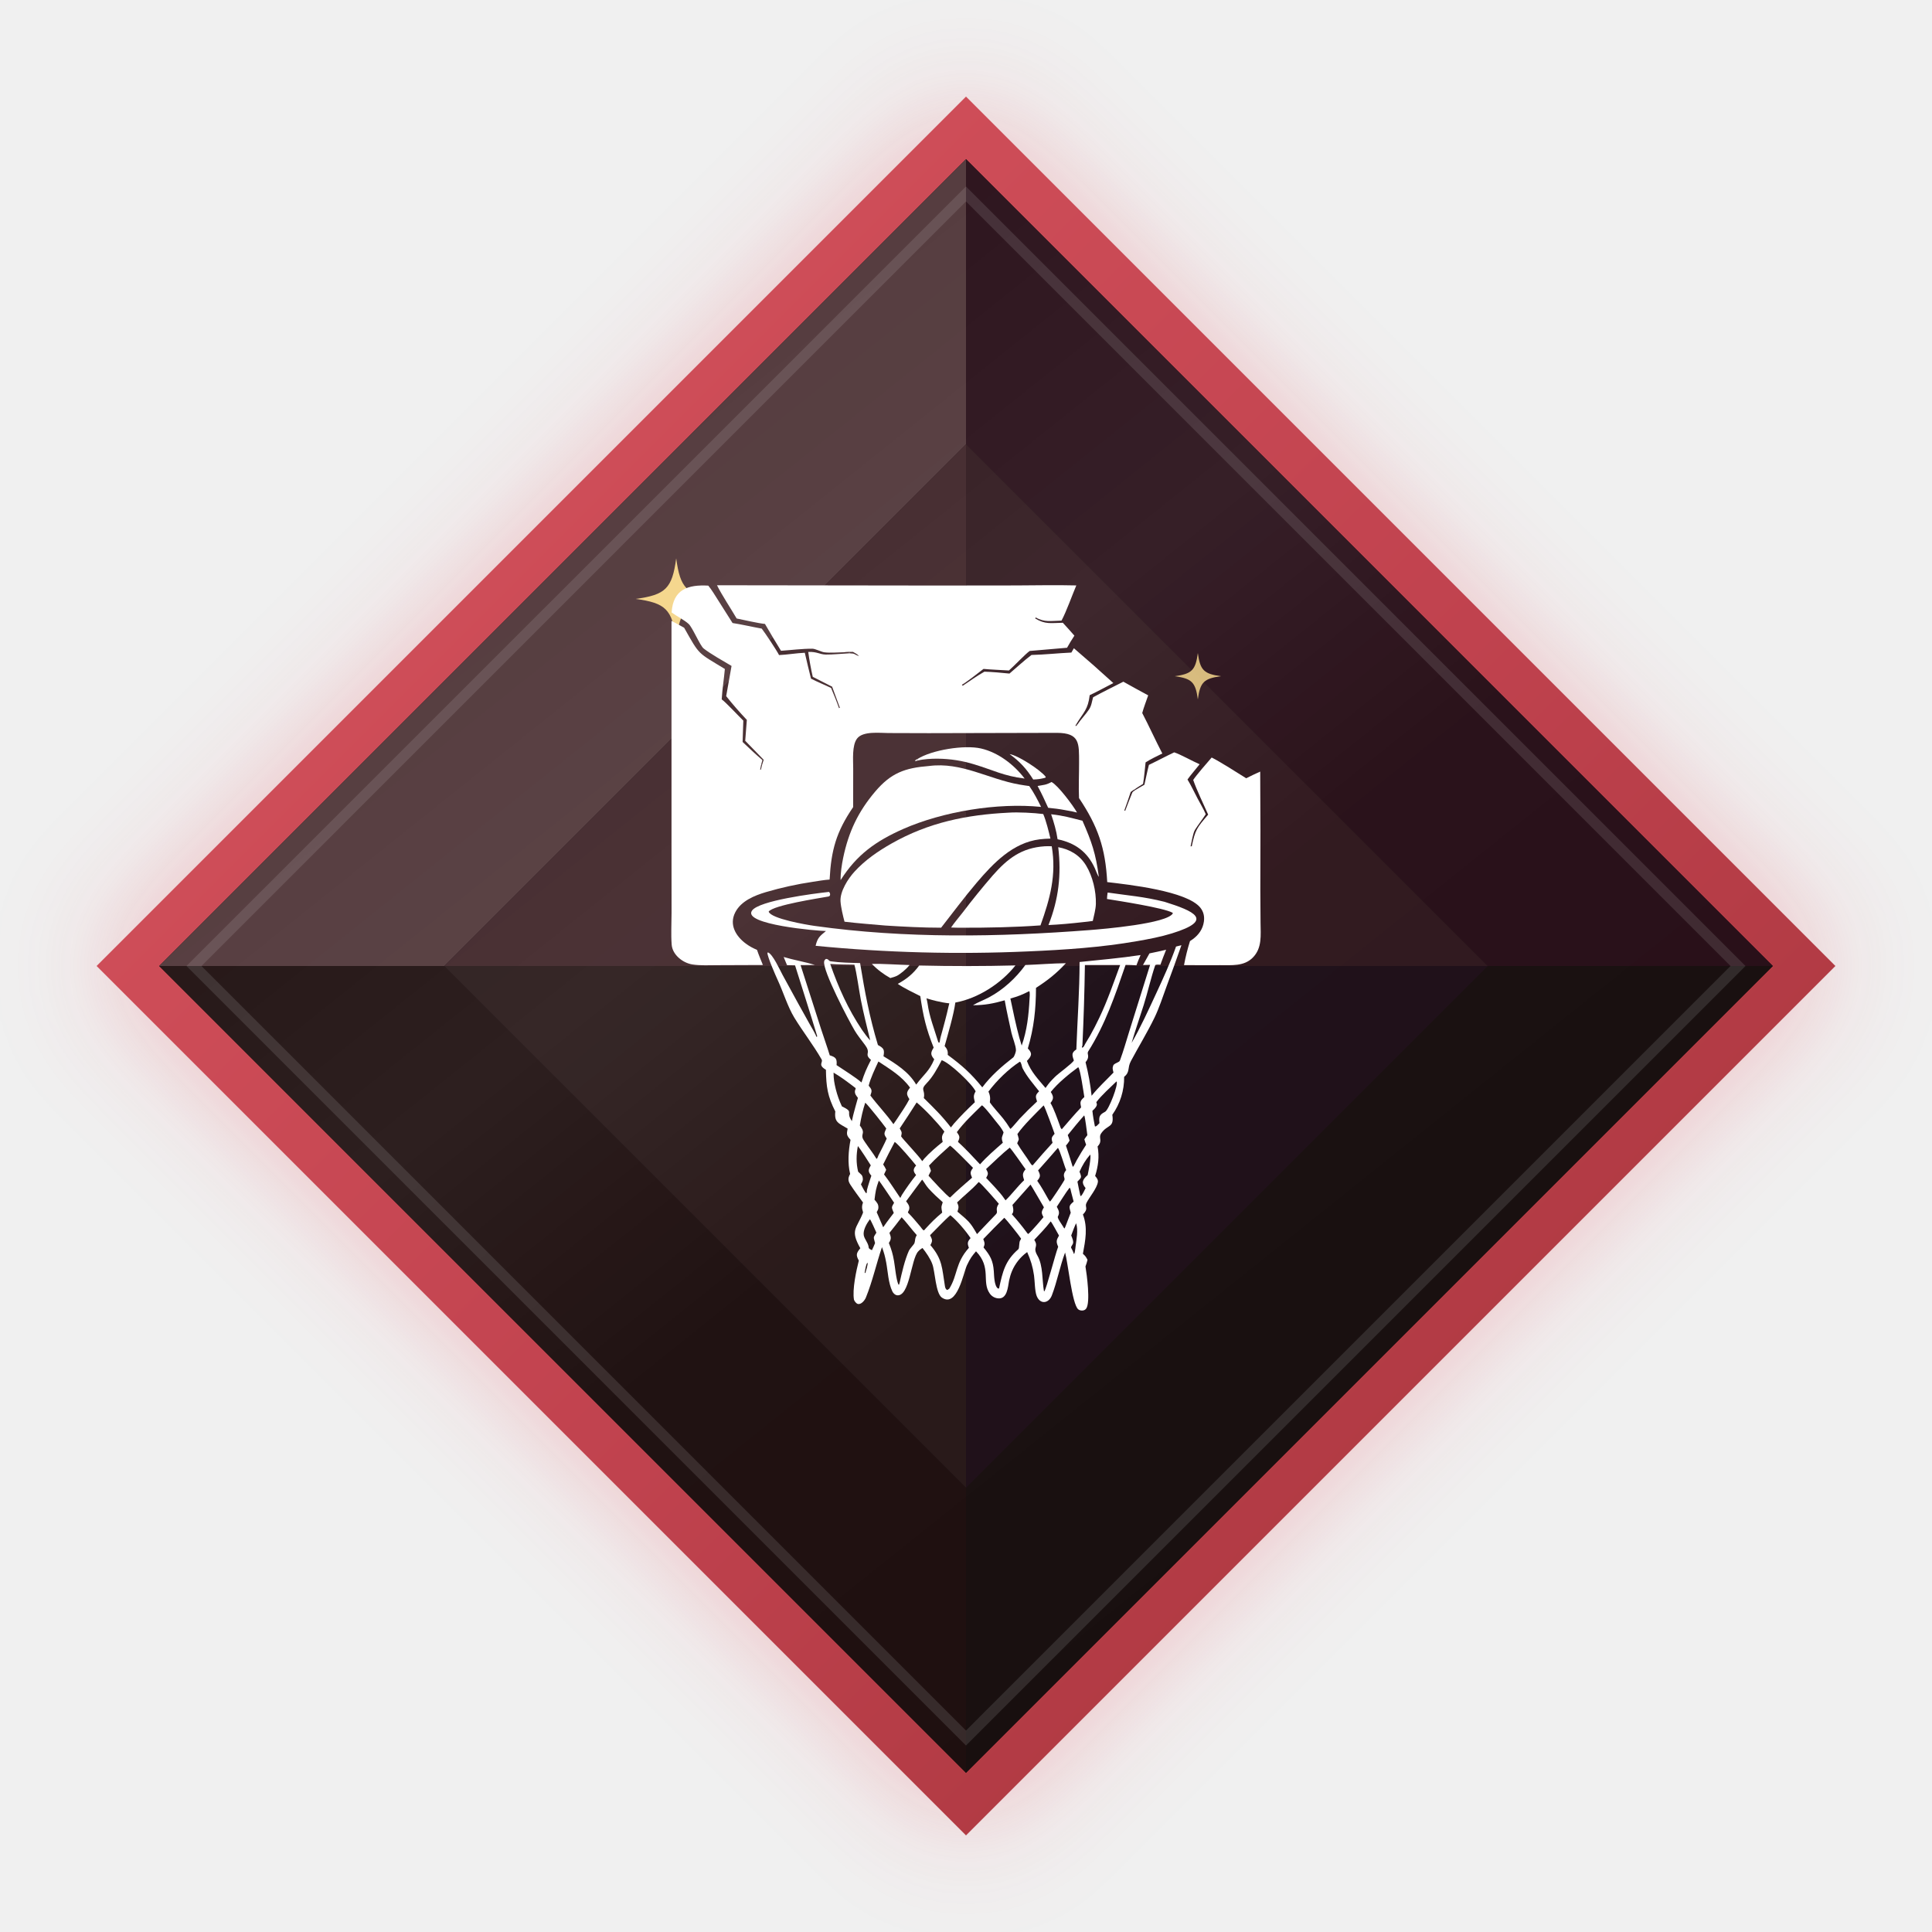
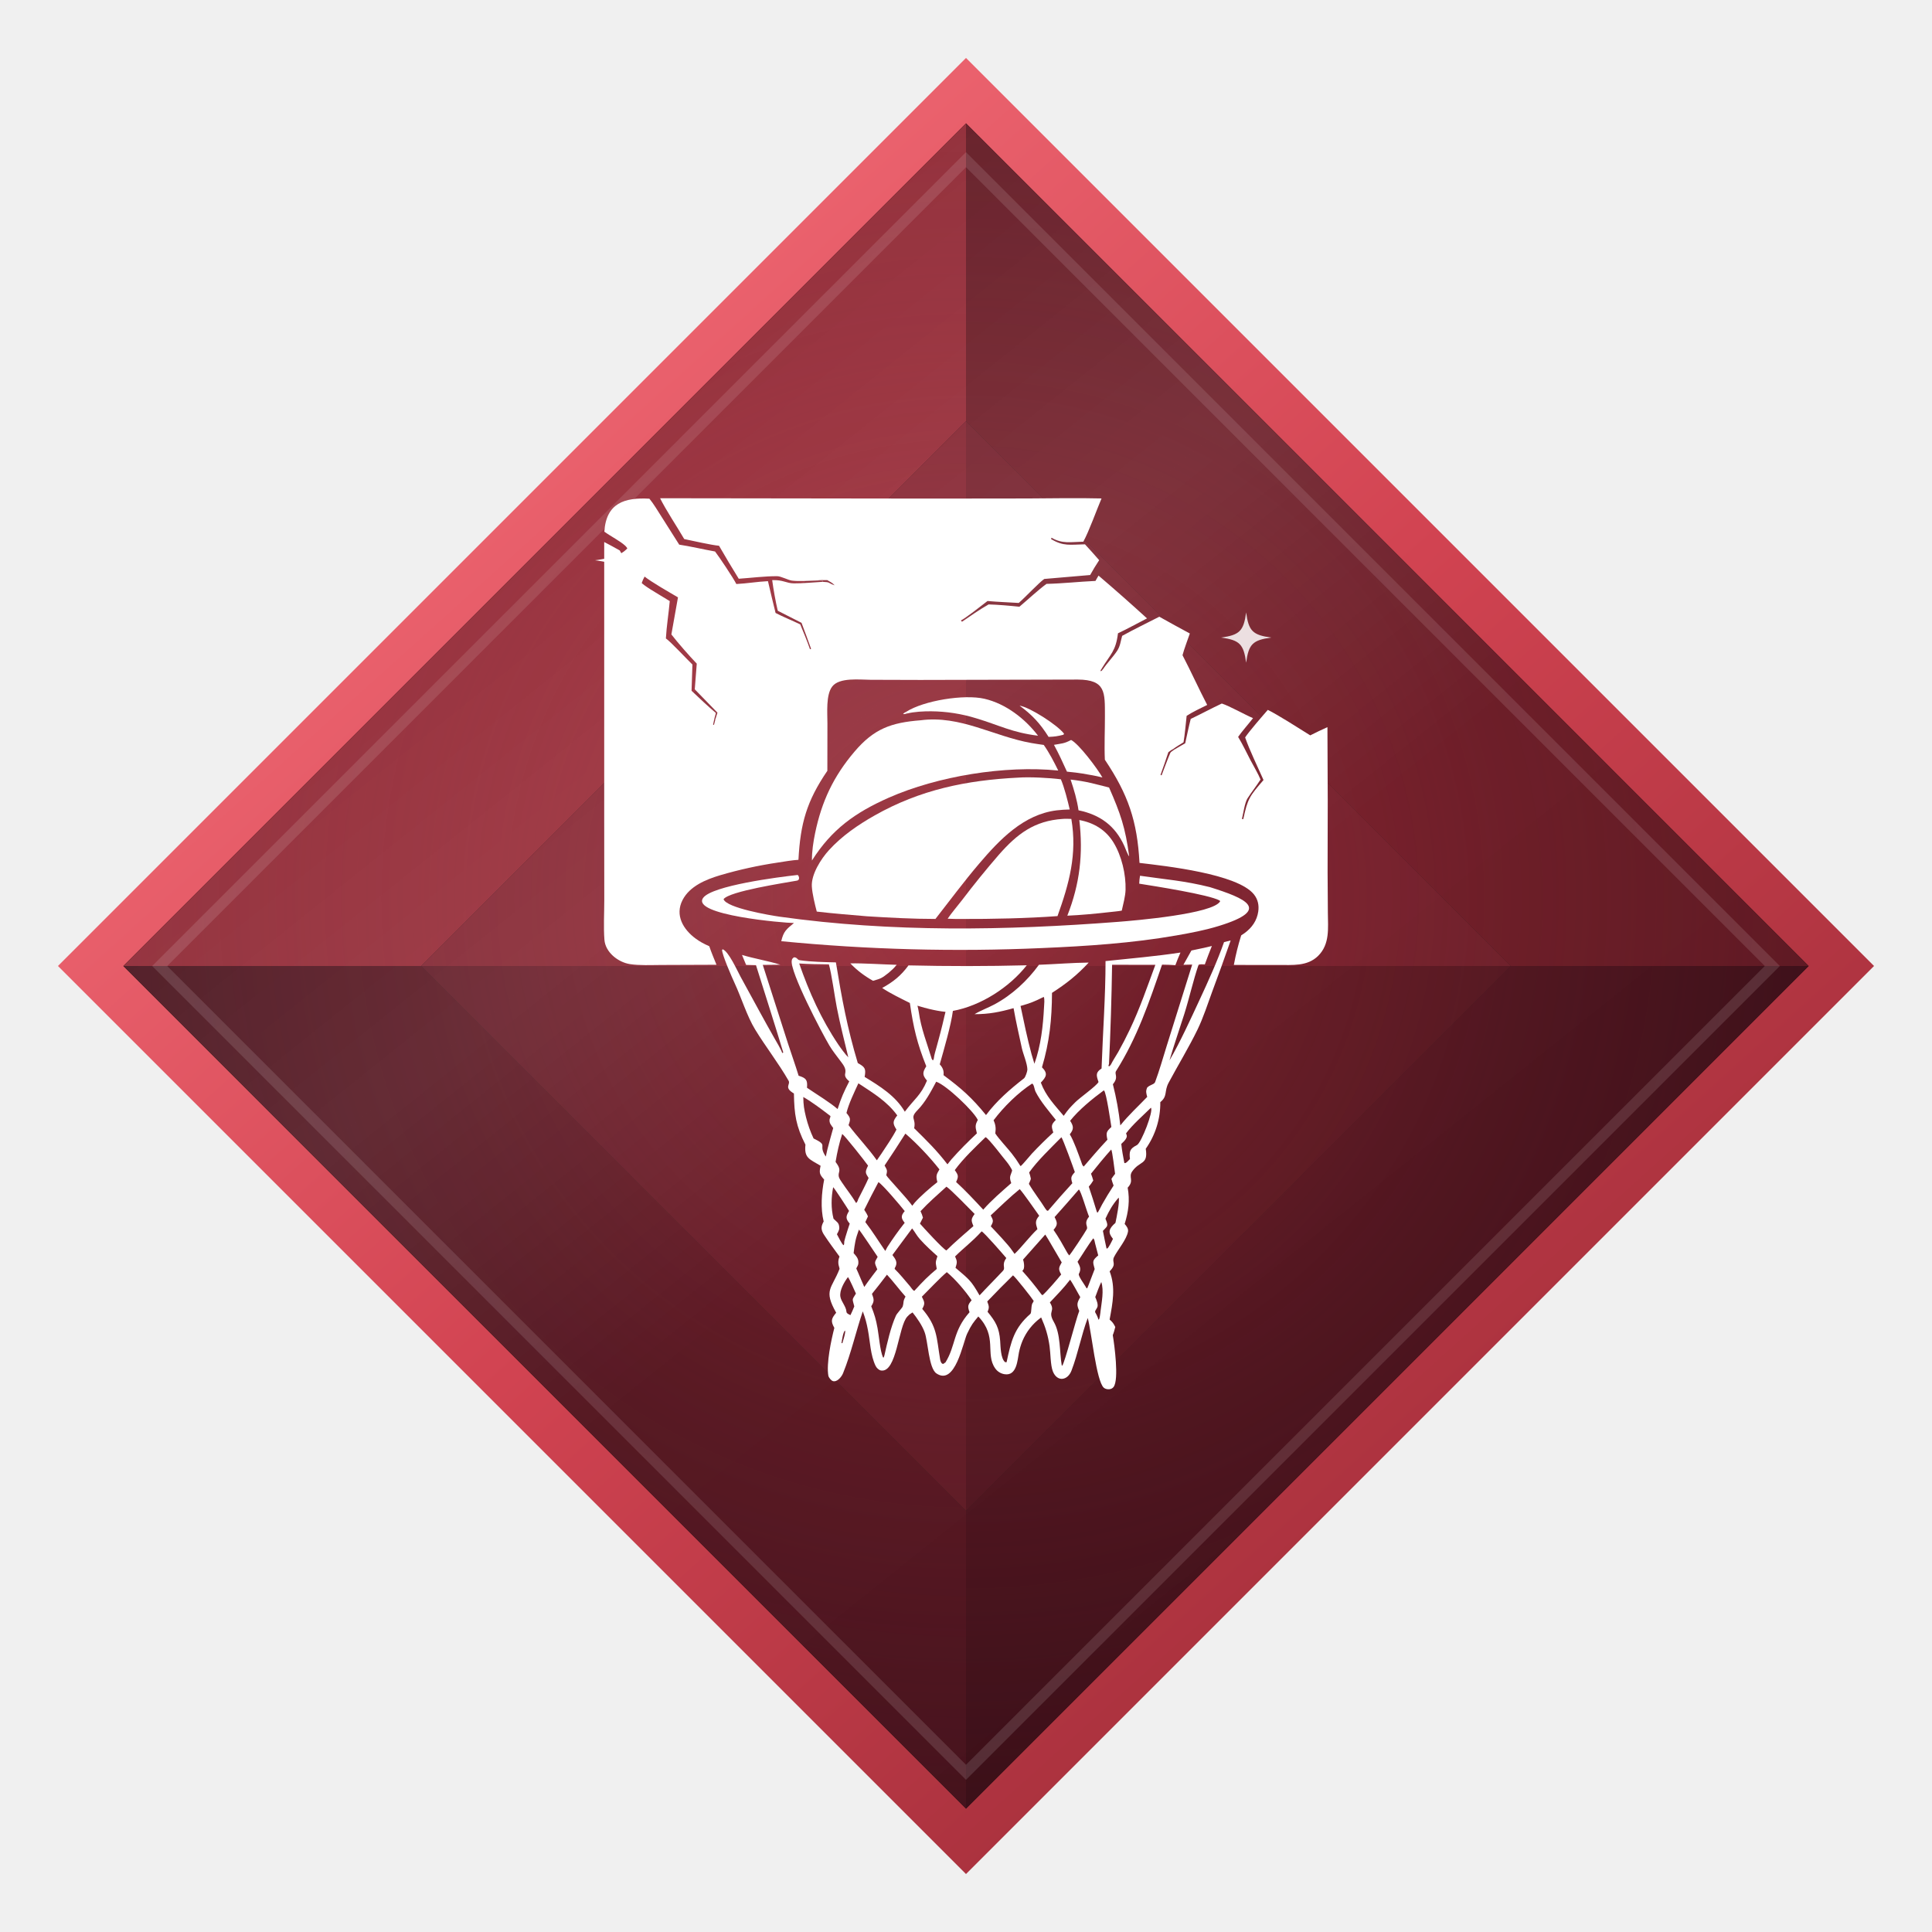
<svg xmlns="http://www.w3.org/2000/svg" viewBox="0 0 200 200" width="200" height="200" role="img" aria-label="finisseur">
  <defs>
-     <linearGradient id="rb_finisseur" x1="0" y1="0" x2="1" y2="1">
-       <stop offset="0" stop-color="#DA5660" />
-       <stop offset=".55" stop-color="#C0424E" />
-       <stop offset="1" stop-color="#A13238" />
+     <linearGradient id="rb_finisseur" x1=".05" y1="0" x2=".95" y2="1">
+       <stop offset="0" stop-color="#FF7A84" />
+       <stop offset=".5" stop-color="#D14351" />
+       <stop offset="1" stop-color="#8E2530" />
    </linearGradient>
    <linearGradient id="st_finisseur" x1=".1" y1="0" x2=".9" y2="1">
      <stop offset="0" stop-color="#fff" stop-opacity="0" />
-       <stop offset=".40" stop-color="#fff" stop-opacity=".075" />
+       <stop offset=".38" stop-color="#fff" stop-opacity=".10" />
      <stop offset=".56" stop-color="#fff" stop-opacity=".02" />
      <stop offset="1" stop-color="#fff" stop-opacity="0" />
    </linearGradient>
-     <filter id="g1_finisseur" x="-45%" y="-45%" width="190%" height="190%">
-       <feGaussianBlur stdDeviation="6" />
-     </filter>
-     <filter id="g2_finisseur" x="-60%" y="-60%" width="220%" height="220%">
-       <feGaussianBlur stdDeviation="13" />
-     </filter>
+     <radialGradient id="ig_finisseur" cx=".5" cy=".46" r=".55">
+       <stop offset="0" stop-color="#B22C3A" stop-opacity="0.55" />
+       <stop offset=".6" stop-color="#B22C3A" stop-opacity=".18" />
+       <stop offset="1" stop-color="#B22C3A" stop-opacity="0" />
+     </radialGradient>
    <clipPath id="cp_finisseur">
-       <path d="M100.00,16.48 L183.52,100.00 L100.00,183.52 L16.48,100.00 Z" />
+       <path d="M100.00,12.77 L187.23,100.00 L100.00,187.23 L12.77,100.00 Z" />
    </clipPath>
    <mask id="pk_finisseur" maskUnits="userSpaceOnUse" x="0" y="0" width="200" height="200">
-       <g transform="translate(56.450,54.569) scale(0.103889)">
+       <g transform="translate(46.498,44.186) scale(0.127631)">
        <path fill="#fff" d="M 171.08,57.91 L 389.669,58.192 L 469.051,58.098 C 488.57,58.003 509.644,57.594 529.113,58.084 C 524.881,68.07 519.172,84.236 514.368,93.14 C 503.851,93.373 497.343,95.088 488.47,89.884 L 488.114,90.962 C 498.264,97.135 503.671,95.49 515.693,95.289 C 519.522,99.513 523.52,103.808 527.204,108.143 C 524.381,112.421 522.396,115.738 519.888,120.193 L 482.659,123.385 C 478.458,126.316 467.163,138.319 461.979,142.842 C 453.755,142.306 444.717,142.023 436.641,141.265 C 432.21,144.68 419.124,155.048 414.895,157.135 L 415.924,158.092 C 422.659,153.447 430.386,148.086 437.515,144.038 C 445.208,144.244 454.801,145.096 462.509,145.914 C 469.356,140.154 477.57,132.451 484.463,127.379 C 497.477,127.085 511.057,125.565 524.211,124.977 C 524.991,123.603 525.856,121.982 526.69,120.663 C 539.988,132.012 553.097,143.583 566.009,155.37 C 559.316,158.775 548.855,164.524 542.455,167.448 C 540.707,181.87 536.611,184.045 529.06,196.373 L 529.983,197.055 L 530.221,196.693 C 533.658,191.543 538.228,186.952 541.689,181.814 C 544.342,177.875 544.57,173.958 545.849,169.531 C 555.541,164.195 566.086,159.045 575.989,154.014 C 584.194,158.628 592.444,163.163 600.737,167.616 C 598.972,172.818 596.131,180.13 594.806,185.231 C 601.777,198.614 607.941,212.339 614.823,225.561 C 609.376,228.263 603.225,231.137 598.154,234.4 C 597.427,240.88 596.705,249.584 595.626,255.849 C 594.096,256.827 588.743,260.099 587.617,261.05 L 587.986,261.903 C 590.926,260.18 594.029,258.286 596.993,256.647 C 598.402,250.393 599.864,243.021 601.469,236.895 C 609.958,232.869 618.189,228.38 626.676,224.415 C 632.905,226.431 645.06,233.298 651.997,236.292 C 648.79,240.445 642.462,247.687 639.908,251.49 C 643.485,257.26 646.767,264.354 649.991,270.472 C 652.379,275.005 656.273,281.555 658.081,286.076 C 654.812,291.191 650.627,296.47 647.461,301.45 C 645.319,304.819 644.058,313.724 642.983,318.135 L 644.095,318.199 C 647.64,301.587 649.095,299.713 660.507,286.471 C 656.082,276.415 649.11,262.13 645.596,251.918 C 648.63,247.224 659.992,234.146 663.996,229.564 C 672.142,233.557 690.183,245.105 698.408,250.237 C 703.135,247.875 707.497,245.705 712.349,243.585 C 712.63,282.815 712.674,322.045 712.48,361.275 L 712.692,394.18 C 712.782,406.552 714.45,419.532 704.814,429.086 C 696.036,437.789 683.73,436.399 672.464,436.455 C 660.457,436.519 648.45,436.504 636.444,436.41 C 637.936,428.32 639.923,420.33 642.395,412.483 C 643.369,411.861 644.324,411.21 645.259,410.53 C 651.122,406.219 655.167,400.495 656.234,393.155 C 656.975,388.063 655.97,383.28 652.724,379.222 C 639.35,362.504 580.988,356.187 559.921,353.691 C 558.069,319.586 550.708,298.203 531.817,269.988 C 531.29,258.912 531.907,245.6 531.872,234.455 C 531.812,215.542 532.758,205.1 509.807,204.985 L 382.115,205.291 L 341.88,205.17 C 333.04,205.135 316.508,203.045 310.684,210.631 C 305.446,217.454 306.809,231.944 306.796,240.619 L 306.742,278.991 C 289.898,303.654 284.854,321.812 283.292,351.185 C 278.64,351.416 271.221,352.679 266.547,353.411 C 250.72,355.758 235.074,359.198 219.723,363.708 C 208.29,367.137 195.122,372.479 189.298,383.782 C 182.923,396.156 189.886,407.683 199.893,415.048 C 203.642,417.808 206.672,419.344 210.966,421.271 C 212.642,426.272 214.824,431.391 216.813,436.299 L 171.848,436.467 C 163.813,436.5 154.371,436.988 146.557,435.766 C 136.966,434.233 126.71,426.192 125.923,416.046 C 125.129,405.808 125.799,394.639 125.802,384.295 L 125.75,315.199 L 125.75,93.418 C 129.871,95.484 134.27,98.015 138.341,100.247 C 154.143,128.315 151.486,124.556 178.915,141.341 C 178.028,151.46 176.343,161.495 175.773,171.625 C 179.55,174.182 192.55,188.219 197.298,192.791 L 196.594,214.075 C 203.161,220.286 209.436,226.27 216.346,232.105 L 215.049,236.837 L 215.965,237.008 L 217.605,231.834 L 199.196,212.884 L 200.818,192.065 C 194.686,185.678 185.562,175.277 180.231,168.386 L 185.583,138.31 C 177.816,133.717 164.685,126.338 157.767,120.92 C 154.201,118.127 146.672,99.939 142.809,96.439 C 138.35,92.399 131.252,88.94 125.86,85.029 C 127.351,61.76 142.358,57.175 162.405,58.282 C 165.572,62.077 169.4,68.425 172.115,72.711 L 186.583,95.553 C 195.022,96.795 206.838,99.545 215.648,101.106 C 218.882,105.226 230.597,122.8 232.92,127.486 C 241.258,127.091 249.949,125.56 258.569,125.173 C 260.548,133.791 262.607,142.391 264.747,150.971 C 270.873,154.148 278.311,157.132 284.753,160.238 C 287.465,166.709 290.385,173.82 292.684,180.417 L 293.569,180.124 C 291.045,173.048 288.452,165.997 285.791,158.971 C 279.346,155.737 272.919,152.467 266.51,149.162 C 264.794,141.873 262.967,131.739 261.997,124.335 C 270.939,124.015 273.235,126.853 279.531,126.964 C 285.964,127.078 296.05,126.062 302.957,125.7 C 304.331,124.127 298.713,124.739 297.537,124.681 C 291.339,124.789 284.065,125.483 277.998,124.726 C 275.118,124.367 269.101,121.152 266.075,121.139 C 255.94,121.096 245.067,122.509 234.866,123.211 C 229.398,114.375 224.067,105.454 218.877,96.452 C 212.313,95.845 197.618,92.451 190.66,91.024 C 184.946,81.211 175.778,67.447 171.08,57.91 Z" />
        <path fill="#fff" d="M 473.537,82.374 C 464.985,82.333 455.275,82.648 446.768,82.04 L 446.821,82.063 C 454.527,81.24 465.463,81.432 473.302,81.473 C 474.397,81.479 486.92,88.731 488.47,89.884 L 488.114,90.962 C 483.783,88.81 477.816,85.029 473.537,82.374 Z" />
        <path fill="#000" d="M 587.617,261.05 L 587.986,261.903 C 587.343,262.33 585.244,263.691 584.947,264.381 C 582.589,269.863 579.852,277.383 577.754,282.831 L 576.97,282.274 C 579.192,276.188 581.308,270.064 583.319,263.905 C 584.859,262.73 585.925,261.955 587.617,261.05 Z" />
        <path fill="#fff" d="M 415.924,158.092 C 412.572,158.898 386.075,162.532 383.265,162.053 C 383.905,162.054 387.471,161.395 388.539,161.284 C 396.979,160.408 406.571,157.848 414.895,157.135 L 415.924,158.092 Z" />
        <path fill="#fff" d="M 577.754,282.831 L 577.649,283.179 C 575.851,289.309 572.779,296.324 570.652,302.626 L 570.285,302.9 L 570.346,303.006 L 570.332,303.008 C 570.271,302.971 570.132,302.919 570.152,302.798 C 570.768,299.051 575.701,285.018 576.97,282.274 L 577.754,282.831 Z" />
        <path fill="#fff" d="M 644.095,318.199 C 643.743,320.346 639.582,339.215 639.042,339.828 C 639.106,339.766 639.171,339.703 639.235,339.64 L 638.819,339.131 C 639.882,332.37 641.715,324.969 642.983,318.135 L 644.095,318.199 Z" />
        <path fill="#fff" d="M 293.569,180.124 C 294.322,181.56 299.187,193.966 299.08,194.943 C 298.426,195.495 297.494,192.613 297.393,192.35 C 296.388,189.566 295.311,186.808 294.163,184.079 C 293.646,182.868 293.191,181.632 292.684,180.417 L 293.569,180.124 Z" />
        <path fill="#000" d="M 297.537,124.681 C 300.815,124.178 303.353,124.28 306.657,124.323 C 309.19,125.891 310.622,126.316 312.664,128.522 C 306.671,126.527 309.594,125.973 302.957,125.7 C 304.331,124.127 298.713,124.739 297.537,124.681 Z" />
        <path fill="#fff" d="M 214.73,241.825 C 214.499,242.902 213.4,248.455 212.836,248.937 C 212.691,248.944 212.752,248.964 212.649,248.886 C 212.218,247.901 213.582,242.737 214.057,241.548 L 214.73,241.825 Z" />
        <path fill="#fff" d="M 312.664,128.522 C 314.706,128.566 317.027,130.708 318.338,132.123 C 316.868,131.546 312.85,130.118 312.664,128.522 Z" />
        <path fill="#000" d="M 215.049,236.837 L 215.965,237.008 C 215.727,238.578 215.134,240.231 214.73,241.825 L 214.057,241.548 C 214.272,240.252 214.632,238.995 214.87,237.704 L 215.049,236.837 Z" />
        <path fill="#000" d="M 529.06,196.373 L 529.983,197.055 C 529.841,197.188 528.749,198.567 528.333,198.043 C 528.24,197.471 528.791,196.811 529.06,196.373 Z" />
        <path fill="#fff" d="M 628.491,417.921 L 633.857,416.595 C 629.021,430.49 624.028,444.329 618.882,458.112 C 615.263,468.025 611.564,479.435 606.998,488.83 C 599.887,503.459 591.218,517.631 583.538,531.99 C 579.732,539.107 582.939,542.762 576.784,547.73 C 576.939,561.264 572.81,574.502 564.987,585.548 C 567.029,598.869 560.291,594.985 554.059,603.825 C 550.567,608.778 555.973,611.032 550.323,617.121 C 552.197,627.34 550.972,636.627 547.87,646.537 C 549.312,648.173 550.98,650.256 550.602,652.63 C 549.568,659.11 542.068,667.676 539.265,673.357 C 537.099,677.748 541.919,678.577 535.705,684.94 C 540.71,698.062 538.16,710.566 535.687,724.073 C 538.137,726.21 538.806,727.166 540.274,730.11 C 539.639,732.458 539.158,734.445 538.239,736.71 C 539.585,744.66 543.345,772.539 538.971,778.638 C 538.139,779.799 536.997,780.372 535.613,780.563 C 534.081,780.774 532.146,780.407 530.956,779.358 C 524.847,773.97 520.888,733.375 517.939,722.803 C 512.671,736.905 510.101,751.508 504.752,765.491 C 501.657,773.581 493.16,774.919 489.641,766.112 C 487.66,760.99 487.8,751.399 486.981,745.7 C 485.728,736.977 483.714,730.393 480.157,722.373 L 479.577,722.799 C 473.146,727.574 468.112,733.985 464.997,741.364 C 463.75,744.409 462.789,747.562 462.128,750.785 C 460.957,756.691 460.475,769.994 450.486,768.403 C 447.405,767.937 444.653,766.223 442.876,763.664 C 434.521,751.818 444.939,737.993 429.177,721.585 C 425.171,726.344 423.59,728.208 420.088,735.601 C 416.736,742.677 410.444,778.046 395.216,767.765 C 388.86,763.473 388.401,741.419 385.604,734.253 C 383.73,728.941 379.18,722.406 375.839,718.304 L 375.277,718.647 C 373.382,719.829 373.277,719.909 371.624,721.649 C 364.276,729.385 363.129,767.32 350.295,765.392 C 348.661,765.147 346.766,763.502 345.857,761.62 C 341.693,752.997 341.44,742.074 339.668,732.673 C 338.526,726.612 337.58,723.094 335.472,717.432 C 329.839,734.028 326.054,751.404 319.457,767.642 C 318.278,770.545 314.642,775.019 311.248,773.985 C 309.817,773.548 308.098,771.372 307.595,769.905 C 305.74,759.786 309.909,740.539 312.406,730.837 C 309.256,725.167 309.973,723.322 313.899,718.532 C 303.408,699.978 310.253,699.24 316.579,683.118 C 316.979,682.1 314.248,678.707 316.583,672.971 C 312.415,667.224 307.935,661.278 304.05,655.325 C 301.442,651.331 301.479,648.611 303.747,644.529 C 301.111,633.778 302.045,621.36 304.145,610.529 C 300.256,606.186 300.046,605.07 301.26,599.337 C 292.237,593.875 287.801,593.251 288.972,582.235 C 281.302,567.205 279.896,557.723 279.623,540.705 C 271.137,535.759 277.104,533.414 275.302,530.374 C 267.162,516.152 256.642,502.705 248.146,488.784 C 241.521,477.927 237.018,463.018 231.575,451.316 C 229.501,446.857 221.158,427.8 221.341,424.206 L 221.873,423.749 C 226.709,425.576 233.544,440.83 236.342,446.015 L 251.987,474.66 C 255.779,481.612 259.634,488.53 263.55,495.413 C 265.064,498.102 269.551,505.491 270.159,508.022 L 271.023,507.581 C 263.962,484.154 256.175,460.076 248.85,436.629 L 240.85,436.427 C 239.739,433.754 238.562,431.012 237.502,428.327 C 247.763,431.417 258.684,433.132 268.605,436.257 C 263.856,436.367 259.106,436.416 254.355,436.404 L 274.801,500.158 C 277.544,508.673 280.885,517.88 283.425,526.297 C 289.496,528.191 290.798,529.655 290.218,536.055 C 297.16,540.818 309.37,548.257 315.052,553.349 C 318.012,544.077 320.081,539.518 324.51,530.834 C 323.074,529.616 321.438,528.168 321.13,526.183 C 320.999,525.338 321.219,524.488 321.348,523.659 C 321.906,520.072 319.428,517.173 317.392,514.415 C 314.335,510.274 310.994,506.191 308.362,501.764 C 302.391,491.724 276.227,441.933 277.855,432.862 C 278.122,431.373 278.536,431.158 279.645,430.253 C 282.47,430.257 282.131,432.299 284.377,432.624 C 293.84,433.996 304.125,434.128 313.668,434.378 C 318.484,463.712 322.876,487.495 331.425,516.014 C 337.221,519.275 338.197,520.407 336.975,527.259 C 349.394,534.816 362.155,542.748 369.569,555.492 C 377.078,545.331 382.6,542.267 387.547,530.276 C 383.723,525.754 383.774,523.714 386.975,518.634 C 379.45,499.806 376.556,487.283 373.652,467.3 C 366.682,463.798 357.634,459.479 351.198,455.125 C 360.213,450.181 366.427,445.17 372.574,436.811 C 404.537,437.572 436.514,437.544 468.476,436.727 C 454.32,454.704 431.166,469.599 408.557,473.73 C 407.123,485.134 401.227,505.263 397.897,517.065 C 400.349,519.792 401.376,522.142 400.972,525.85 C 415.457,536.612 423.972,544.112 435.426,558.218 C 444.025,546.673 454.943,537.227 466.236,528.429 C 467.395,527.526 469.003,522.689 468.98,521.298 C 468.9,516.351 465.501,508.59 464.502,503.954 C 462.165,493.106 459.666,482.329 457.773,471.492 C 446.724,474.618 437.854,476.413 426.137,476.384 C 431.08,473.384 437.03,471.251 442.204,468.482 C 456.416,460.875 468.92,449.327 478.362,436.31 C 491.58,435.838 505.662,434.645 518.714,434.528 C 509.372,444.676 500.519,451.638 488.948,459.095 C 488.847,480.593 486.917,498.922 480.815,519.472 C 485.779,524.467 484.442,527.131 479.89,531.896 C 484.052,542.982 490.902,549.798 498.434,558.845 C 502.407,553.235 503.269,552.439 507.734,547.906 C 511.435,544.148 525.077,534.578 526.685,531.386 L 526.443,530.686 C 524.773,525.763 524.411,523.542 529.143,520.445 C 530.148,491.656 532.376,462.1 532.368,433.327 C 553.1,431.112 572.306,429.55 593.153,426.397 C 591.663,429.761 590.281,433.172 589.009,436.625 C 585.413,436.371 581.808,436.232 578.203,436.207 C 567.716,466.753 558.141,495.238 540.899,522.536 C 539.314,525.046 543.263,527.33 538.329,533.221 C 541.125,544.188 543.141,555.34 544.362,566.592 C 551.338,557.879 558.627,551.385 566.168,543.479 C 565.321,540.209 564.86,538.99 566.134,535.93 C 568.451,533.524 571.825,533.472 572.59,531.425 C 575.893,522.591 579.059,511.578 581.811,502.666 L 602.657,436.15 L 595.547,436.309 C 597.659,432.426 599.818,428.569 602.025,424.739 C 607.373,423.592 613.378,422.431 618.619,421.081 C 616.727,425.944 614.608,431.109 612.901,436.012 C 611.39,435.972 608.921,435.676 607.791,436.41 C 603.548,448.696 600.265,463.587 596.253,476.244 C 592.301,488.712 587.874,501.411 584.231,513.887 C 593.008,498.829 601.368,480.388 608.729,464.567 C 615.697,449.588 623.038,433.436 628.491,417.921 Z" />
        <path fill="#fff" d="M 271.023,507.581 C 271.184,507.959 271.751,508.841 271.329,509.236 C 270.71,509.256 270.402,508.42 270.159,508.022 L 271.023,507.581 Z" />
        <path fill="#000" d="M 395.01,531.163 C 403.036,533.771 425.364,554.88 428.791,562.204 C 426.537,566.221 426.713,567.723 427.877,572.433 L 428.029,573.032 C 420.328,580.297 414.384,586.232 407.354,594.143 L 404.148,598.162 C 395.198,586.528 387.488,579.11 377.141,568.882 C 378.882,560.602 373.224,561.064 379.81,554.295 C 386.343,547.581 390.647,539.354 395.01,531.163 Z" />
        <path fill="#000" d="M 472.797,532.672 C 474.457,533.28 474.56,537.221 475.707,539.448 C 479.847,547.484 486.417,555.021 492.047,562.143 C 488.191,566.016 488.302,567.099 489.99,572.315 C 483.991,577.829 478.195,583.558 472.612,589.493 C 470.712,591.551 465.209,598.356 463.519,599.63 L 463.029,599.07 C 460.962,595.684 458.691,592.426 456.229,589.314 C 452.888,585.066 445.919,577.642 443.025,573.252 C 442.665,572.706 444.324,568.618 441.829,563.045 L 441.553,562.442 C 449.78,551.545 461.354,540.088 472.797,532.672 Z" />
        <path fill="#000" d="M 537.68,436.313 L 572.788,436.345 C 566.174,454.211 560.297,471.538 552.076,488.815 C 549.167,494.954 546.05,500.992 542.732,506.92 C 541.505,509.077 537.929,514.722 537.162,516.416 C 536.755,516.94 535.637,518.871 534.953,518.493 C 534.9,517.714 534.9,517.753 535.171,516.978 C 536.444,490.105 537.28,463.213 537.68,436.313 Z" />
        <path fill="#000" d="M 535.171,516.978 L 537.162,516.416 C 536.755,516.94 535.637,518.871 534.953,518.493 C 534.9,517.714 534.9,517.753 535.171,516.978 Z" />
        <path fill="#000" d="M 435.037,576.138 C 437.568,576.992 449.854,593.512 452.371,596.335 C 453.21,597.276 456.82,602.531 456.591,603.347 C 455.488,607.271 454.01,607.925 455.703,612.842 L 455.901,613.399 C 448.184,620.234 439.928,627.211 433.172,634.939 C 426.476,627.698 418.408,619.09 411.17,612.506 C 413.328,607.873 413.004,606.984 410.084,602.849 C 417.35,592.996 426.315,584.699 435.037,576.138 Z" />
        <path fill="#000" d="M 403.626,685.626 C 410.509,691.287 418.9,701.145 423.745,708.433 C 420.562,712.198 420.388,713.502 422.074,718.108 C 408.349,733.555 411.07,745.093 402.535,758.827 L 400.651,760.108 C 399.078,759.824 398.46,757.852 398.213,756.374 C 395.203,738.355 396.032,729.887 383.694,715.406 C 386.195,711.065 385.58,709.937 383.389,705.539 C 388.657,700.328 398.307,690.036 403.626,685.626 Z" />
        <path fill="#000" d="M 331.913,532.461 C 343.636,540.225 355.052,546.942 363.439,558.492 C 359.7,563.239 359.558,564.94 362.787,569.985 C 359.691,576.098 354.336,583.874 350.523,589.622 L 346.879,594.909 C 339.974,585.07 331.301,576.171 323.92,566.358 C 325.716,561.4 325.585,560.616 322.231,556.519 C 324.123,548.793 328.547,539.808 331.913,532.461 Z" />
        <path fill="#000" d="M 370.031,573.241 C 379.312,581.161 390.143,592.712 397.653,602.278 C 394.993,606.674 394.764,607.631 395.966,612.602 C 390.233,617.056 382.366,623.896 377.645,629.189 L 375.607,631.762 C 371.437,625.669 355.674,609.283 354.539,607.031 C 355.408,603.199 355.375,603.07 353.476,599.705 L 353.15,599.138 C 358.894,590.583 364.522,581.95 370.031,573.241 Z" />
        <path fill="#000" d="M 403.319,616.297 C 406.557,618.229 422.616,634.823 426.194,638.423 C 423.2,642.571 423.252,643.609 425.218,648.255 C 418.223,654.435 409.969,661.38 403.442,667.89 L 403.248,667.988 C 400.666,667.004 384.622,649.449 381.844,646.259 L 384.274,641.428 C 383.688,639.221 383.252,638.302 382.311,636.187 C 388.765,629.222 396.256,622.682 403.319,616.297 Z" />
        <path fill="#000" d="M 457.314,688.21 C 459.16,689.451 472.684,706.59 474.107,708.978 C 473.867,709.466 473.627,709.954 473.386,710.442 C 471.753,712.137 472.618,718.403 471.34,719.522 C 458.266,730.967 455.745,741.617 452.118,758.649 L 450.948,758.629 C 447.259,755.779 447.226,745.871 446.9,741.347 C 446.139,730.805 443.311,725.822 436.682,717.774 C 438.255,714.132 437.79,713.168 436.424,709.394 C 443.269,702.217 450.233,695.155 457.314,688.21 Z" />
        <path fill="#000" d="M 496.582,576.2 C 497.73,577.386 506.554,601.599 507.477,604.481 C 504.297,608.052 504.012,608.955 505.439,613.492 C 498.478,621.129 492.376,627.981 485.688,635.873 C 484.423,635.713 484.626,635.441 483.532,634.075 C 479.304,627.265 474.281,621.013 470.273,614.125 C 470.019,613.689 471.962,610.786 471.749,609.587 C 471.448,607.895 470.945,606.409 470.416,604.78 C 476.569,595.833 488.624,584.237 496.582,576.2 Z" />
        <path fill="#000" d="M 530.912,538.233 L 531.199,538.349 C 533.094,540.406 536.404,563.468 537.109,567.886 C 532.908,571.709 532.698,572.594 533.895,578.197 C 527.189,585.325 521.02,592.557 514.661,599.978 C 513.395,598.966 513.144,597.519 512.594,595.921 C 510.26,589.569 506.76,579.402 503.381,573.811 C 506.848,569.522 506.467,567.253 503.664,562.832 C 510.602,554.043 521.821,544.896 530.912,538.233 Z" />
        <path fill="#000" d="M 431.867,652.543 C 434.026,653.506 449.431,671.277 451.884,674.18 C 447.727,680.081 451.641,681.863 449.153,684.544 C 443.17,690.992 436.128,697.992 430.174,704.453 C 423.071,692.041 421.791,691.641 410.685,682.099 C 412.026,677.805 412.196,676.913 410.333,672.892 C 417.856,665.416 424.085,661.12 431.867,652.543 Z" />
        <path fill="#000" d="M 462.75,618.289 C 465.61,621.238 475.606,635.781 478.573,639.884 C 475.133,643.884 475.559,645.866 477.116,650.74 C 470.271,657.268 464.443,665.261 458.593,670.815 L 456.718,668.208 C 453.834,663.706 443.227,652.601 439.287,648.461 C 441.642,644.281 441.453,643.779 439.228,639.594 C 446.489,632.845 455.16,624.4 462.75,618.289 Z" />
        <path fill="#000" d="M 283.888,435.266 C 291.895,435.815 299.952,435.86 307.979,435.981 C 310.215,443.65 312.652,462.023 314.408,470.956 C 317.213,485.225 320.356,497.265 323.734,511.374 C 321.573,509.392 317.301,503.503 315.622,501.005 C 301.714,480.315 292.039,458.653 283.888,435.266 Z" />
        <path fill="#000" d="M 375.493,650.152 C 377.565,652.63 379.105,655.89 381.902,658.994 C 386.666,664.279 390.855,668.034 396.028,672.683 C 394.335,678.127 394.434,677.076 395.481,683.014 C 388.127,689.176 384.588,692.804 378.039,699.959 C 377.879,700.181 377.415,700.863 377.058,700.712 C 375.86,700.206 374.65,698.056 373.787,697.062 C 369.69,692.341 365.847,687.423 361.378,683.056 C 361.252,682.806 361.438,682.276 361.54,682.106 C 364.132,677.785 362.099,675.163 359.507,671.714 C 364.881,664.587 370.085,657.274 375.493,650.152 Z" />
        <path fill="#000" d="M 348.185,612.586 C 351.885,614.954 366.281,631.992 369.493,636.116 C 366.184,639.834 366.51,642.006 369.468,645.581 C 364.447,651.918 359.745,658.501 355.378,665.305 L 353.722,668.438 C 347.946,660.107 343.911,653.342 337.535,644.995 L 339.668,640.412 C 338.694,638.135 338.015,637.142 336.649,635.052 C 340.371,627.501 344.217,620.011 348.185,612.586 Z" />
        <path fill="#000" d="M 483.472,655.128 C 484.172,655.792 495.215,675.157 496.829,677.721 C 494.524,681.919 493.783,682.886 496.394,687.498 C 494.202,690.377 484.661,701.417 481.321,704.275 C 481.184,704.392 480.512,703.764 480.369,703.643 C 475.524,697.068 470.362,690.731 464.904,684.655 C 464.951,684.552 464.998,684.448 465.045,684.344 C 467.571,682.599 465.646,675.252 465.396,675.507 C 466.953,673.918 481.979,656.654 483.472,655.128 Z" />
        <path fill="#000" d="M 355.074,687.667 C 358.999,691.704 365.587,700.39 370.131,705.458 C 367.781,709.634 368.994,709.856 367.801,713.568 C 367.495,714.52 363.154,719.133 362.378,720.854 C 358.07,730.408 355.306,742.937 353.003,753.175 C 352.875,753.629 352.596,754.435 352.444,754.898 L 351.84,754.701 C 349.476,749.23 348.554,737.259 347.451,731.124 C 346.113,723.693 345.081,720.359 342.335,713.29 C 344.992,709.162 344.572,707.66 342.919,703.218 C 347.06,698.105 351.113,692.92 355.074,687.667 Z" />
        <path fill="#000" d="M 510.732,618.579 C 512.467,619.701 517.104,636.324 519.013,640.605 C 514.376,646.238 518.39,648.27 517.185,650.725 C 516.037,653.062 503.791,671.634 502.864,672.067 L 501.468,670.1 C 497.988,663.833 494.282,657.203 490.191,651.336 C 493.749,647.201 493.397,645.573 491.039,640.965 C 497.668,633.56 504.232,626.098 510.732,618.579 Z" />
        <path fill="#000" d="M 503.594,691.786 C 505.068,693.369 510.492,703.558 511.869,705.91 C 509.148,710.55 508.86,712.094 511.05,717.052 C 508.164,724.438 499.406,758.815 497.222,761.54 L 496.837,761.139 C 494.981,750.439 496.086,735.755 490.404,725.948 C 485.104,716.798 492.052,717.946 487.226,710.174 C 492.943,704.069 498.505,698.441 503.594,691.786 Z" />
        <path fill="#000" d="M 318.798,573.513 C 321.479,575.654 337.013,595.33 339.748,599.213 L 339.444,599.877 C 337.307,604.462 337.485,605.067 340.197,609.24 C 338.157,614.108 334.319,621.301 331.878,626.185 C 331.389,627.48 331.114,628.745 330.072,629.562 C 326.628,623.794 322.267,618.399 318.565,612.84 C 316.411,609.606 315.246,608.117 316.258,604.505 C 317.176,601.227 315.227,598.834 313.411,596.206 C 314.69,588.47 316.323,580.963 318.798,573.513 Z" />
        <path fill="#000" d="M 482.243,462.368 C 483.116,463.893 482.603,468.516 482.504,470.395 C 481.676,486.095 479.985,501.679 474.687,516.584 L 472.399,508.97 C 468.91,496.148 466.185,482.755 463.431,469.721 C 471.464,467.452 474.755,466.109 482.243,462.368 Z" />
        <path fill="#000" d="M 536.978,586.174 C 537.88,587.299 539.693,603.082 540.123,605.869 C 538.959,607.376 538.209,608.321 537.15,609.949 C 537.572,611.581 538.063,613.182 538.673,614.754 L 538.908,615.386 C 535.643,620.372 532.544,625.464 529.616,630.654 C 529.021,631.705 526.33,637.307 525.808,637.366 C 525.309,637.083 525.192,636.161 524.975,635.619 C 523.031,629.134 520.968,622.685 518.786,616.276 C 520.737,613.983 520.817,613.749 522.41,611.287 C 521.836,608.998 521.358,607.905 520.58,605.776 C 525.051,600.122 532.144,591.496 536.978,586.174 Z" />
        <path fill="#000" d="M 287.22,543.552 C 294.622,547.826 302.353,553.71 309.135,558.921 C 309.574,559.259 308.607,561.118 308.54,561.676 C 308.163,564.834 309.866,566.438 311.497,568.716 C 309.806,574.741 308.291,580.115 306.733,586.196 C 306.263,588.06 305.928,589.986 305.472,591.882 C 298.695,581.873 308.251,583.33 295.553,577.177 C 292.968,571.673 290.922,565.933 289.443,560.035 C 287.858,553.469 287.313,550.283 287.22,543.552 Z" />
        <path fill="#000" d="M 379.817,469.488 C 380.305,469.634 380.79,469.786 381.274,469.944 C 384.009,470.785 386.772,471.536 389.558,472.195 C 393.848,473.214 398.183,474.063 402.568,474.508 C 402.246,475.82 401.937,476.961 401.635,478.294 L 401.174,480.292 L 400.65,482.533 L 400.117,484.794 C 399.061,489.257 397.795,493.83 396.609,498.265 L 396.391,499.059 C 396.234,499.642 396.076,500.226 395.919,500.809 L 395.379,502.808 C 394.584,505.711 393.423,509.349 393.102,512.256 C 392.294,514.452 392.284,513.781 391.279,512.249 C 387.502,499.745 382.723,487.939 380.915,474.796 C 380.693,473.185 380.198,471.096 379.817,469.488 Z" />
        <path fill="#000" d="M 391.279,512.249 L 393.102,512.256 C 392.294,514.452 392.284,513.781 391.279,512.249 Z" />
        <path fill="#000" d="M 332.331,651.109 C 333.596,652.271 345.669,670.478 347.544,673.205 C 344.676,678.245 344.887,677.531 347.241,683.365 C 344.775,686.474 342.267,689.935 339.864,693.125 C 338.784,694.608 337.727,696.108 336.694,697.625 C 334.934,693.869 333.492,690.03 331.817,686.279 L 330.228,682.718 C 330.609,681.27 331.769,680.595 331.895,678.3 C 332.104,674.498 330.272,672.845 328.038,670.168 C 329.042,662.151 329.383,659.189 332.331,651.109 Z" />
        <path fill="#000" d="M 569.181,552.272 C 571.462,554.809 561.44,580.69 557.835,582.547 C 552.002,585.551 551.499,587.603 552.179,593.858 C 551.093,594.867 548.966,597.698 547.638,597.117 C 546.639,592.019 545.666,586.789 545.142,581.618 C 552.551,575.052 548.336,573.944 549.194,572.797 C 554.271,566.006 562.866,558.475 569.181,552.272 Z" />
        <path fill="#000" d="M 311.465,616.695 C 313.134,618.482 323.042,633.736 324.332,635.969 C 321.839,640.245 321.236,642.077 324.892,646.242 C 323.786,649.686 322.383,653.633 321.427,657.076 C 321.086,658.258 320.767,659.446 320.469,660.64 C 320.367,661.462 320.544,663.817 319.765,663.734 C 318.439,662.644 315.467,656.773 314.541,654.972 C 314.378,654.655 316.567,651.99 316.422,649.56 C 316.169,645.341 314.712,645.302 311.733,642.267 C 309.653,633.867 309.798,625.169 311.465,616.695 Z" />
        <path fill="#000" d="M 522.466,658.153 C 523.413,659.244 523.584,660.859 523.902,662.282 C 524.693,665.549 525.541,668.801 526.444,672.038 C 521.442,676.295 521.896,676.907 523.565,683.121 C 522.355,685.977 518.312,697.179 517.514,698.709 L 517.325,698.76 C 516.915,698.643 516.719,698.281 516.524,697.925 L 516.032,697.082 C 515.028,695.353 509.971,688.477 510.728,687.042 C 512.925,682.874 511.531,680.866 509.668,677.199 C 513.551,671.508 518.438,663.265 522.466,658.153 Z" />
        <path fill="#000" d="M 323.449,689.622 C 324.795,691.285 328.864,700.7 329.911,703.018 C 326.665,708.341 326.899,706.771 328.46,712.924 L 328.582,713.419 C 327.679,715.559 326.512,718.493 325.474,720.481 C 324.467,719.95 322.325,719.2 322.241,717.818 C 321.971,713.422 317.998,709.592 317.306,705.552 C 316.424,700.404 320.491,693.541 323.449,689.622 Z" />
        <path fill="#000" d="M 543.011,625.155 C 544.017,628.422 541.229,641.745 540.41,645.636 C 535.046,650.398 534.012,653.237 538.385,658.621 C 537.684,660.033 534.855,666.21 533.548,666.536 C 533.35,666.485 533.475,666.537 533.154,666.315 C 532.072,661.588 531.188,656.904 530.238,652.152 C 533.875,648.077 534.994,648.739 532.298,642.272 C 535.32,635.686 538.134,630.739 543.011,625.155 Z" />
        <path fill="#000" d="M 528.916,693.616 C 531.206,700.47 529.197,709.941 528.346,717.05 C 528.321,717.259 527.328,727.966 526.159,722.639 C 523.853,716.693 522.763,719.043 525.521,714.467 C 526.836,712.286 525.015,708.166 524.03,705.827 C 525.06,702.91 527.569,696.296 528.916,693.616 Z" />
        <path fill="#000" d="M 318.205,743.16 C 318.533,741.011 319.465,734.498 320.95,733.017 C 322.079,733.438 319.182,742.239 318.873,743.34 L 318.205,743.16 Z" />
        <path fill="#fff" d="M 529.872,740.163 L 530.113,740.791 C 531.351,743.944 532.132,750.76 532.15,754.162 C 531.38,749.217 529.688,745.836 529.872,740.163 Z" />
        <path fill="#fff" d="M 318.205,743.16 L 318.873,743.34 C 318.634,744.293 317.997,747.233 317.533,747.892 C 317.031,746.857 317.892,744.12 318.205,743.16 Z" />
        <path fill="#fff" d="M 461.585,284.516 C 470.871,283.838 486.99,284.701 496.144,285.884 C 498.943,292.32 501.728,303.469 503.321,310.349 C 499.769,310.419 496.221,310.659 492.691,311.068 C 465.852,314.377 446.376,334.896 429.771,354.395 C 417.516,368.787 406.071,384.238 394.401,399.142 C 376.301,399.154 356.963,398.115 338.923,396.986 C 324.996,395.77 312.169,394.822 298.153,393.168 C 296.614,387.375 294.52,378.717 294.157,372.874 C 293.542,362.981 301.633,350.338 308.092,343.282 C 318.691,331.707 331.471,322.933 345.023,315.244 C 381.907,294.318 419.663,286.594 461.585,284.516 Z" />
        <path fill="#fff" d="M 382.389,238.007 C 414.728,233.794 441.478,251.009 472.246,256.465 C 475.562,257.053 478.921,257.536 482.256,258.005 C 486.582,264.084 490.736,272.043 494.002,278.776 C 450.68,274.403 396.3,283.302 356.523,300.801 C 329.283,312.9 310.315,326.363 294.251,351.753 C 294.11,344.728 295.392,336.368 296.813,329.512 C 302.142,303.801 311.685,283.56 328.711,263.506 C 344.493,244.916 358.315,239.897 382.389,238.007 Z" />
        <path fill="#fff" d="M 282.133,363.533 L 282.712,363.483 C 283.977,364.573 284.531,367.623 282.145,368.057 C 272.583,369.797 227.271,376.644 222.553,383.1 C 224.757,390.196 260.291,396.222 268.218,397.335 C 358.871,410.085 451.587,408.524 542.672,401.486 C 555.899,400.464 619.841,395.085 625.333,384.808 L 624.942,384.197 C 616.026,379.297 571.687,372.465 559.686,370.527 C 559.723,368.164 560.012,366.425 560.341,364.103 C 581.173,367.158 596.098,368.089 617.05,373.348 C 645.984,382.449 667.507,391.491 624.4,404.798 C 613.022,408.31 601.612,410.451 589.903,412.5 C 553.979,418.788 517.461,421.188 481.062,422.749 C 410.449,425.911 339.701,424.053 269.352,417.189 C 271.19,409.188 273.469,407.553 279.658,402.433 C 272.078,402.457 196.033,396.046 205.982,382.086 C 213.114,372.078 267.493,365.124 282.133,363.533 Z" />
        <path fill="#fff" d="M 497.616,318.015 C 499.834,317.813 502.381,317.957 504.632,318.011 C 509.475,346.627 502.893,370.373 493.416,396.831 C 468.856,398.661 439.907,399.245 415.425,399.161 C 411.721,399.195 408.016,399.126 404.316,398.956 C 406.923,394.949 412.534,388.321 415.708,384.216 C 425.353,371.516 435.402,359.129 445.84,347.072 C 460.794,330.048 474.71,319.502 497.616,318.015 Z" />
        <path fill="#fff" d="M 511.103,318.923 C 522.798,321.063 532.536,326.853 538.834,337.141 C 545.435,347.924 548.975,362.957 548.608,375.576 C 548.46,380.64 546.671,387.398 545.533,392.402 C 542.668,392.921 538.409,393.284 535.419,393.628 C 524.834,394.843 511.987,396.048 501.371,396.5 C 511.524,370.719 514.333,346.377 511.103,318.923 Z" />
        <path fill="#fff" d="M 370.793,231.074 C 384.994,222.037 417.603,216.732 434.168,220.569 C 451.41,224.562 467.031,236.642 477.622,250.522 C 456.608,247.95 446.518,242.139 427.568,236.432 C 415.652,232.734 403.257,230.807 390.781,230.713 C 384.964,230.68 376.98,231.064 371.312,232.535 L 370.793,231.074 Z" />
        <path fill="#fff" d="M 504.032,286.107 C 517.114,287.583 522.933,289.51 535.227,292.535 C 544.476,313.609 548.471,325.09 551.549,348.386 C 550.407,347.296 548.414,341.759 547.61,339.979 C 540.158,323.461 527.81,314.583 510.456,311.022 C 509.202,302.391 506.809,294.324 504.032,286.107 Z" />
        <path fill="#fff" d="M 504.431,253.973 C 510.781,257.172 525.917,277.337 529.831,284.387 C 528.407,284.034 526.981,283.679 525.545,283.381 C 523.017,282.843 520.476,282.372 517.924,281.97 C 512.696,280.937 506.378,280.166 501.072,279.66 C 497.009,270.86 495.199,266.606 490.539,257.934 C 496.742,256.765 498.648,257.069 504.431,253.973 Z" />
        <path fill="#fff" d="M 325.394,435.19 C 335.446,434.924 352.063,436.092 362.984,436.339 C 360.309,439.537 359.668,439.967 356.548,442.754 C 350.967,447.107 350.538,447.42 343.797,449.32 C 336.968,445.469 330.802,440.912 325.394,435.19 Z" />
        <path fill="#fff" d="M 462.664,226.172 C 470.538,227.252 493.17,241.651 498.653,248.817 C 498.818,249.032 498.283,249.618 498.184,249.732 C 492.919,251.057 491.381,251.243 486.183,251.484 C 479.442,240.763 472.921,233.647 462.664,226.172 Z" />
        <path fill="#fff" d="M 370.793,231.074 L 371.312,232.535 C 370.757,232.64 368.624,233.232 368.239,232.946 C 368.468,232.198 370.111,231.415 370.793,231.074 Z" />
      </g>
    </mask>
  </defs>
-   <path d="M100.00,10.00 L190.00,100.00 L100.00,190.00 L10.00,100.00 Z" fill="#E63946" opacity=".28" filter="url(#g1_finisseur)" />
-   <path d="M100.00,10.00 L190.00,100.00 L100.00,190.00 L10.00,100.00 Z" fill="url(#rb_finisseur)" />
-   <path d="M100.00,16.48 L183.52,100.00 L100.00,183.52 L16.48,100.00 Z" fill="#1A0E11" />
+   <path d="M100.00,6.00 L194.00,100.00 L100.00,194.00 L6.00,100.00 Z" fill="url(#rb_finisseur)" />
+   <path d="M100.00,12.77 L187.23,100.00 L100.00,187.23 L12.77,100.00 Z" fill="#1A0E11" />
  <g clip-path="url(#cp_finisseur)">
-     <path d="M100.00,46.00 L46.00,100.00 L16.48,100.00 L100.00,16.48 Z" fill="#4F3538" />
-     <path d="M100.00,46.00 L154.00,100.00 L183.52,100.00 L100.00,16.48 Z" fill="#260D16" />
-     <path d="M100.00,154.00 L46.00,100.00 L16.48,100.00 L100.00,183.52 Z" fill="#1C0D0D" />
-     <path d="M100.00,154.00 L154.00,100.00 L183.52,100.00 L100.00,183.52 Z" fill="#160D0D" />
-     <path d="M100.00,100.00 L46.00,100.00 L100.00,46.00 Z" fill="#3D2226" />
-     <path d="M100.00,100.00 L154.00,100.00 L100.00,46.00 Z" fill="#2E161C" />
-     <path d="M100.00,100.00 L46.00,100.00 L100.00,154.00 Z" fill="#261616" />
-     <path d="M100.00,100.00 L154.00,100.00 L100.00,154.00 Z" fill="#1C0D16" />
-     <path d="M100.00,20.08 L179.92,100.00 L100.00,179.92 L20.08,100.00 Z" fill="none" stroke="#fff" stroke-opacity=".11" stroke-width="1.1" />
-     <path d="M100.00,16.48 L183.52,100.00 L100.00,183.52 L16.48,100.00 Z" fill="url(#st_finisseur)" />
+     <path d="M100.00,43.60 L43.60,100.00 L12.77,100.00 L100.00,12.77 Z" fill="#8C2733" />
+     <path d="M100.00,43.60 L156.40,100.00 L187.23,100.00 L100.00,12.77 Z" fill="#5A1620" />
+     <path d="M100.00,156.40 L43.60,100.00 L12.77,100.00 L100.00,187.23 Z" fill="#43101A" />
+     <path d="M100.00,156.40 L156.40,100.00 L187.23,100.00 L100.00,187.23 Z" fill="#380D16" />
+     <path d="M100.00,100.00 L43.60,100.00 L100.00,43.60 Z" fill="#75202C" />
+     <path d="M100.00,100.00 L156.40,100.00 L100.00,43.60 Z" fill="#5E1A25" />
+     <path d="M100.00,100.00 L43.60,100.00 L100.00,156.40 Z" fill="#4E1520" />
+     <path d="M100.00,100.00 L156.40,100.00 L100.00,156.40 Z" fill="#3E1019" />
+     <path d="M100.00,16.53 L183.47,100.00 L100.00,183.47 L16.53,100.00 Z" fill="none" stroke="#fff" stroke-opacity=".13" stroke-width="1.1" />
+     <path d="M100.00,12.77 L187.23,100.00 L100.00,187.23 L12.77,100.00 Z" fill="url(#ig_finisseur)" />
+     <path d="M100.00,12.77 L187.23,100.00 L100.00,187.23 L12.77,100.00 Z" fill="url(#st_finisseur)" />
  </g>
-   <path d="M70.00,57.80 C70.42,60.91 71.09,61.58 74.20,62.00 C71.09,62.42 70.42,63.09 70.00,66.20 C69.58,63.09 68.91,62.42 65.80,62.00 C68.91,61.58 69.58,60.91 70.00,57.80 Z" fill="#F5D78E" />
-   <path d="M124.00,67.60 C124.24,69.38 124.62,69.76 126.40,70.00 C124.62,70.24 124.24,70.62 124.00,72.40 C123.76,70.62 123.38,70.24 121.60,70.00 C123.38,69.76 123.76,69.38 124.00,67.60 Z" fill="#F5D78E" opacity=".85" />
+   <path d="M66.00,53.60 C66.44,56.86 67.14,57.56 70.40,58.00 C67.14,58.44 66.44,59.14 66.00,62.40 C65.56,59.14 64.86,58.44 61.60,58.00 C64.86,57.56 65.56,56.86 66.00,53.60 Z" fill="#FFFFFF" />
+   <path d="M129.00,63.40 C129.26,65.32 129.68,65.74 131.60,66.00 C129.68,66.26 129.26,66.68 129.00,68.60 C128.74,66.68 128.32,66.26 126.40,66.00 C128.32,65.74 128.74,65.32 129.00,63.40 Z" fill="#FFFFFF" opacity=".85" />
  <rect x="0" y="0" width="200" height="200" fill="#FFFFFF" mask="url(#pk_finisseur)" />
</svg>
